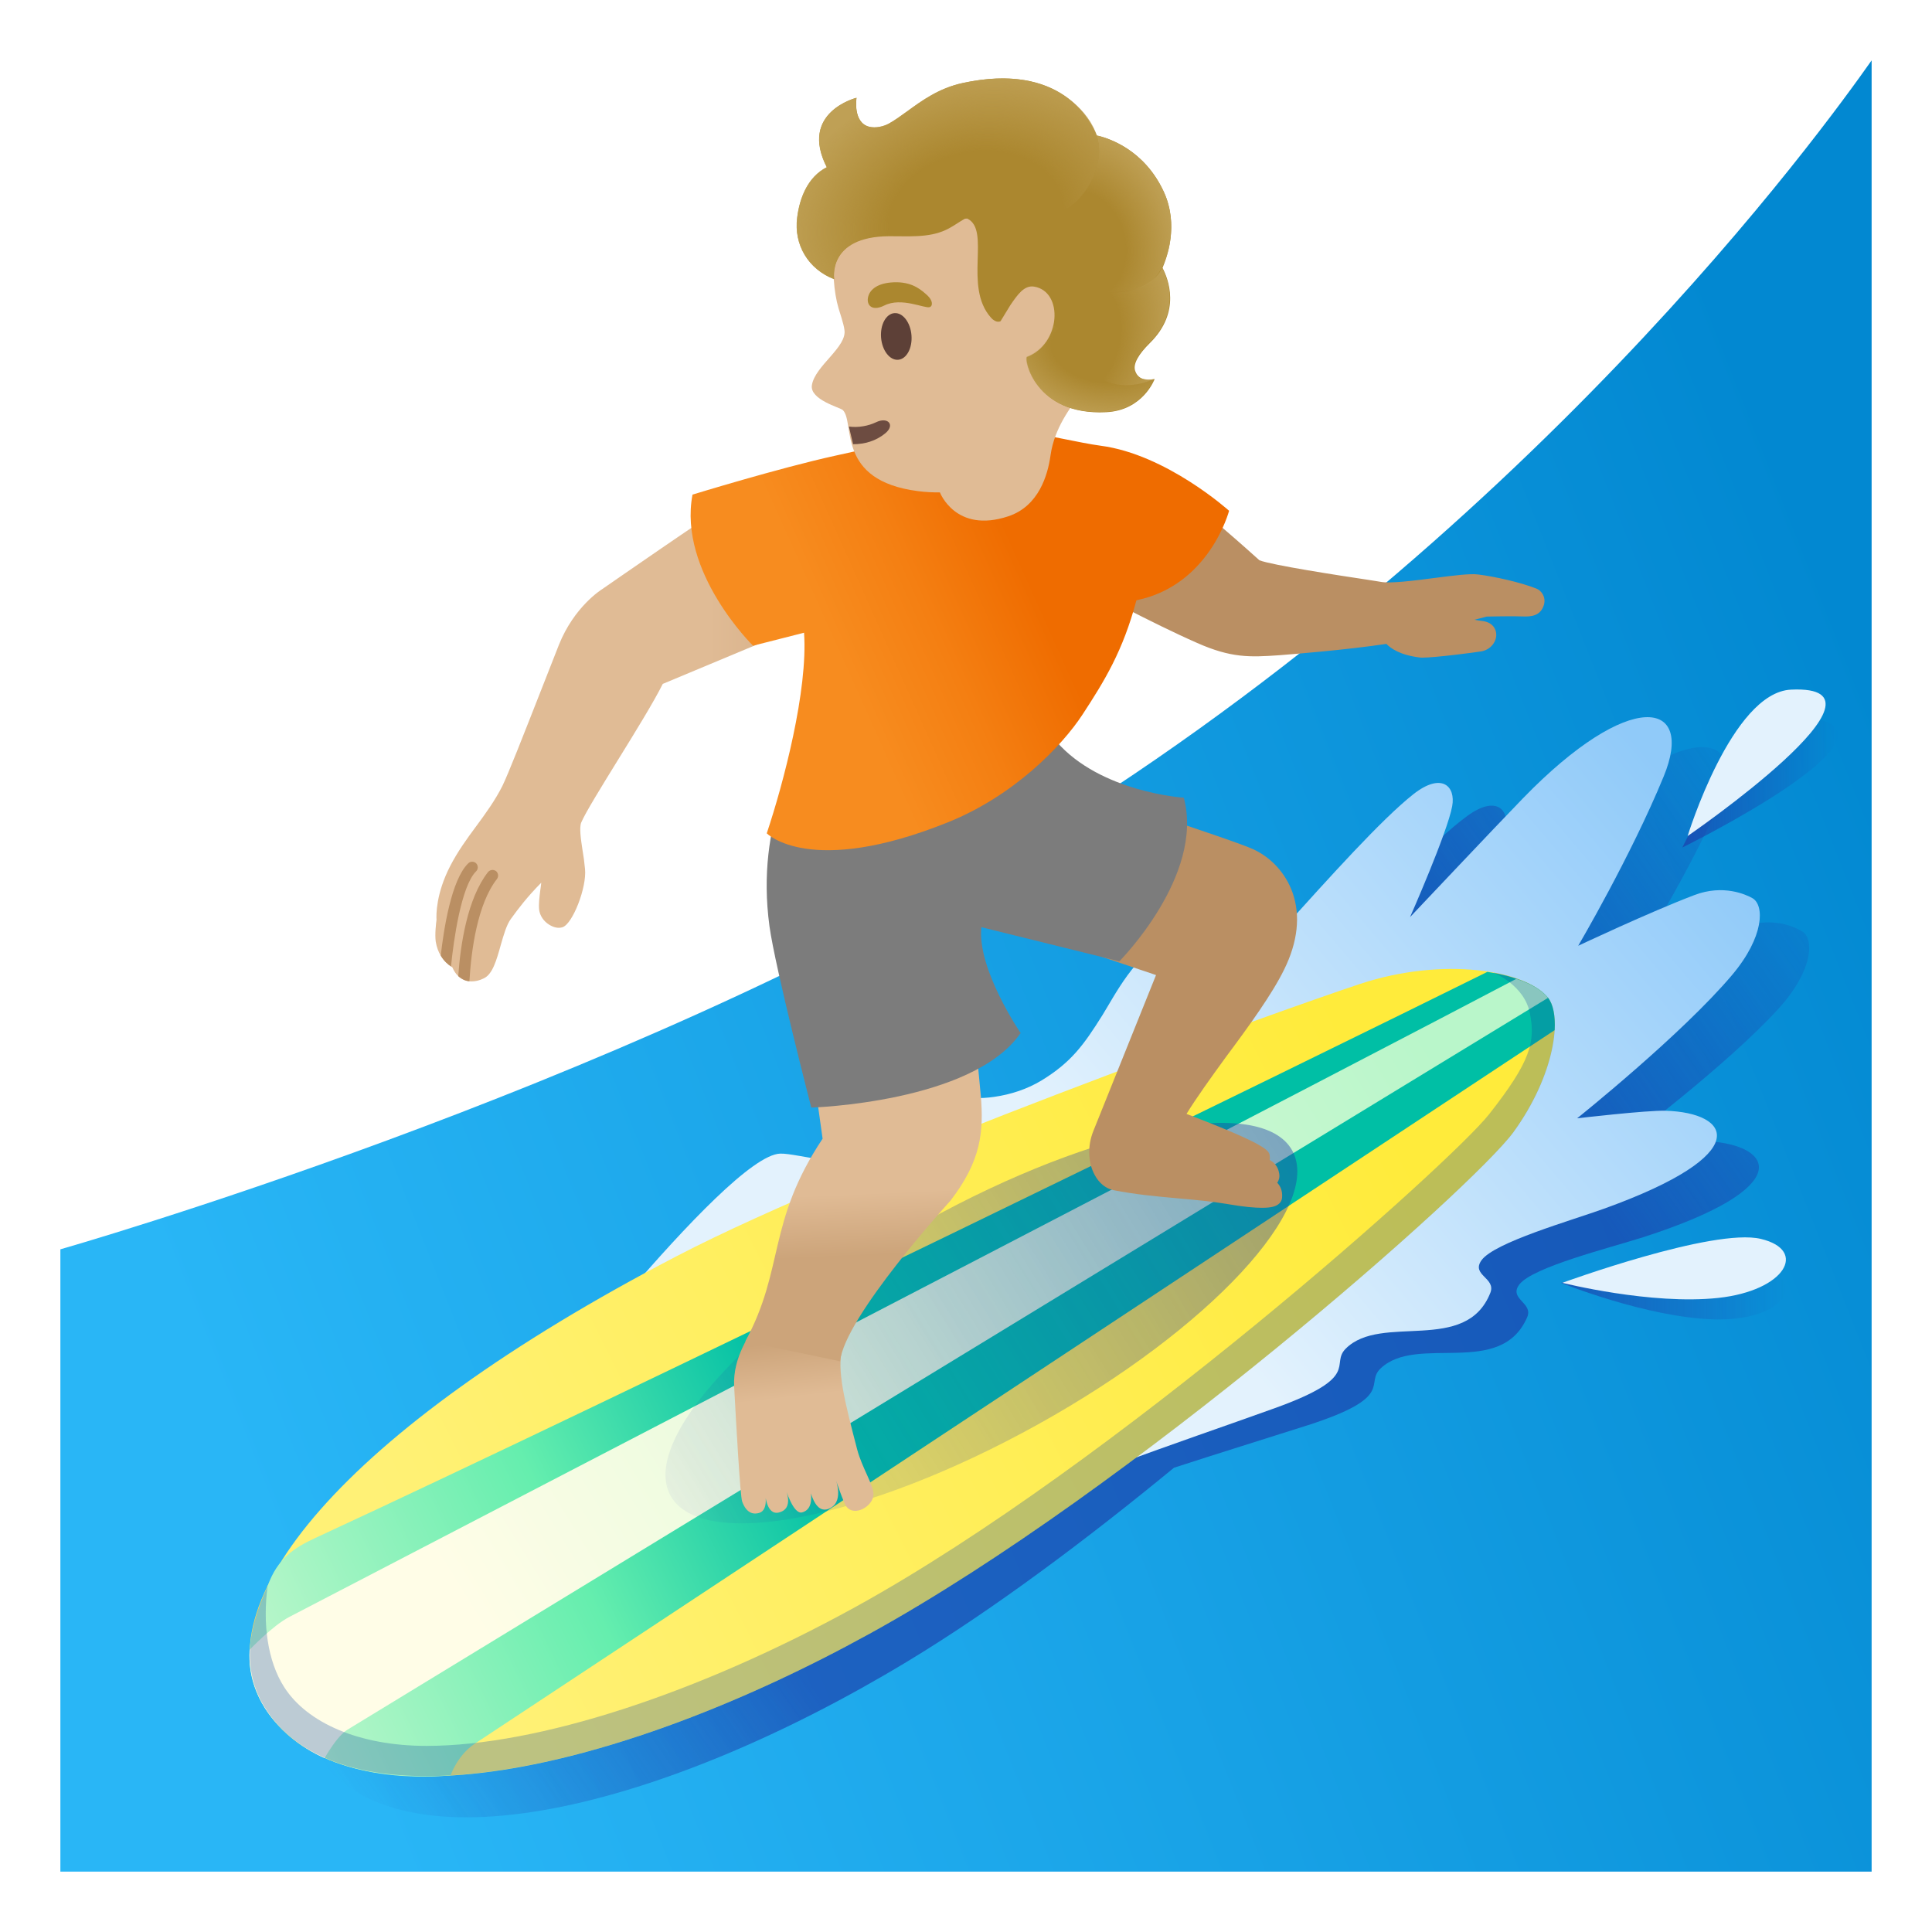
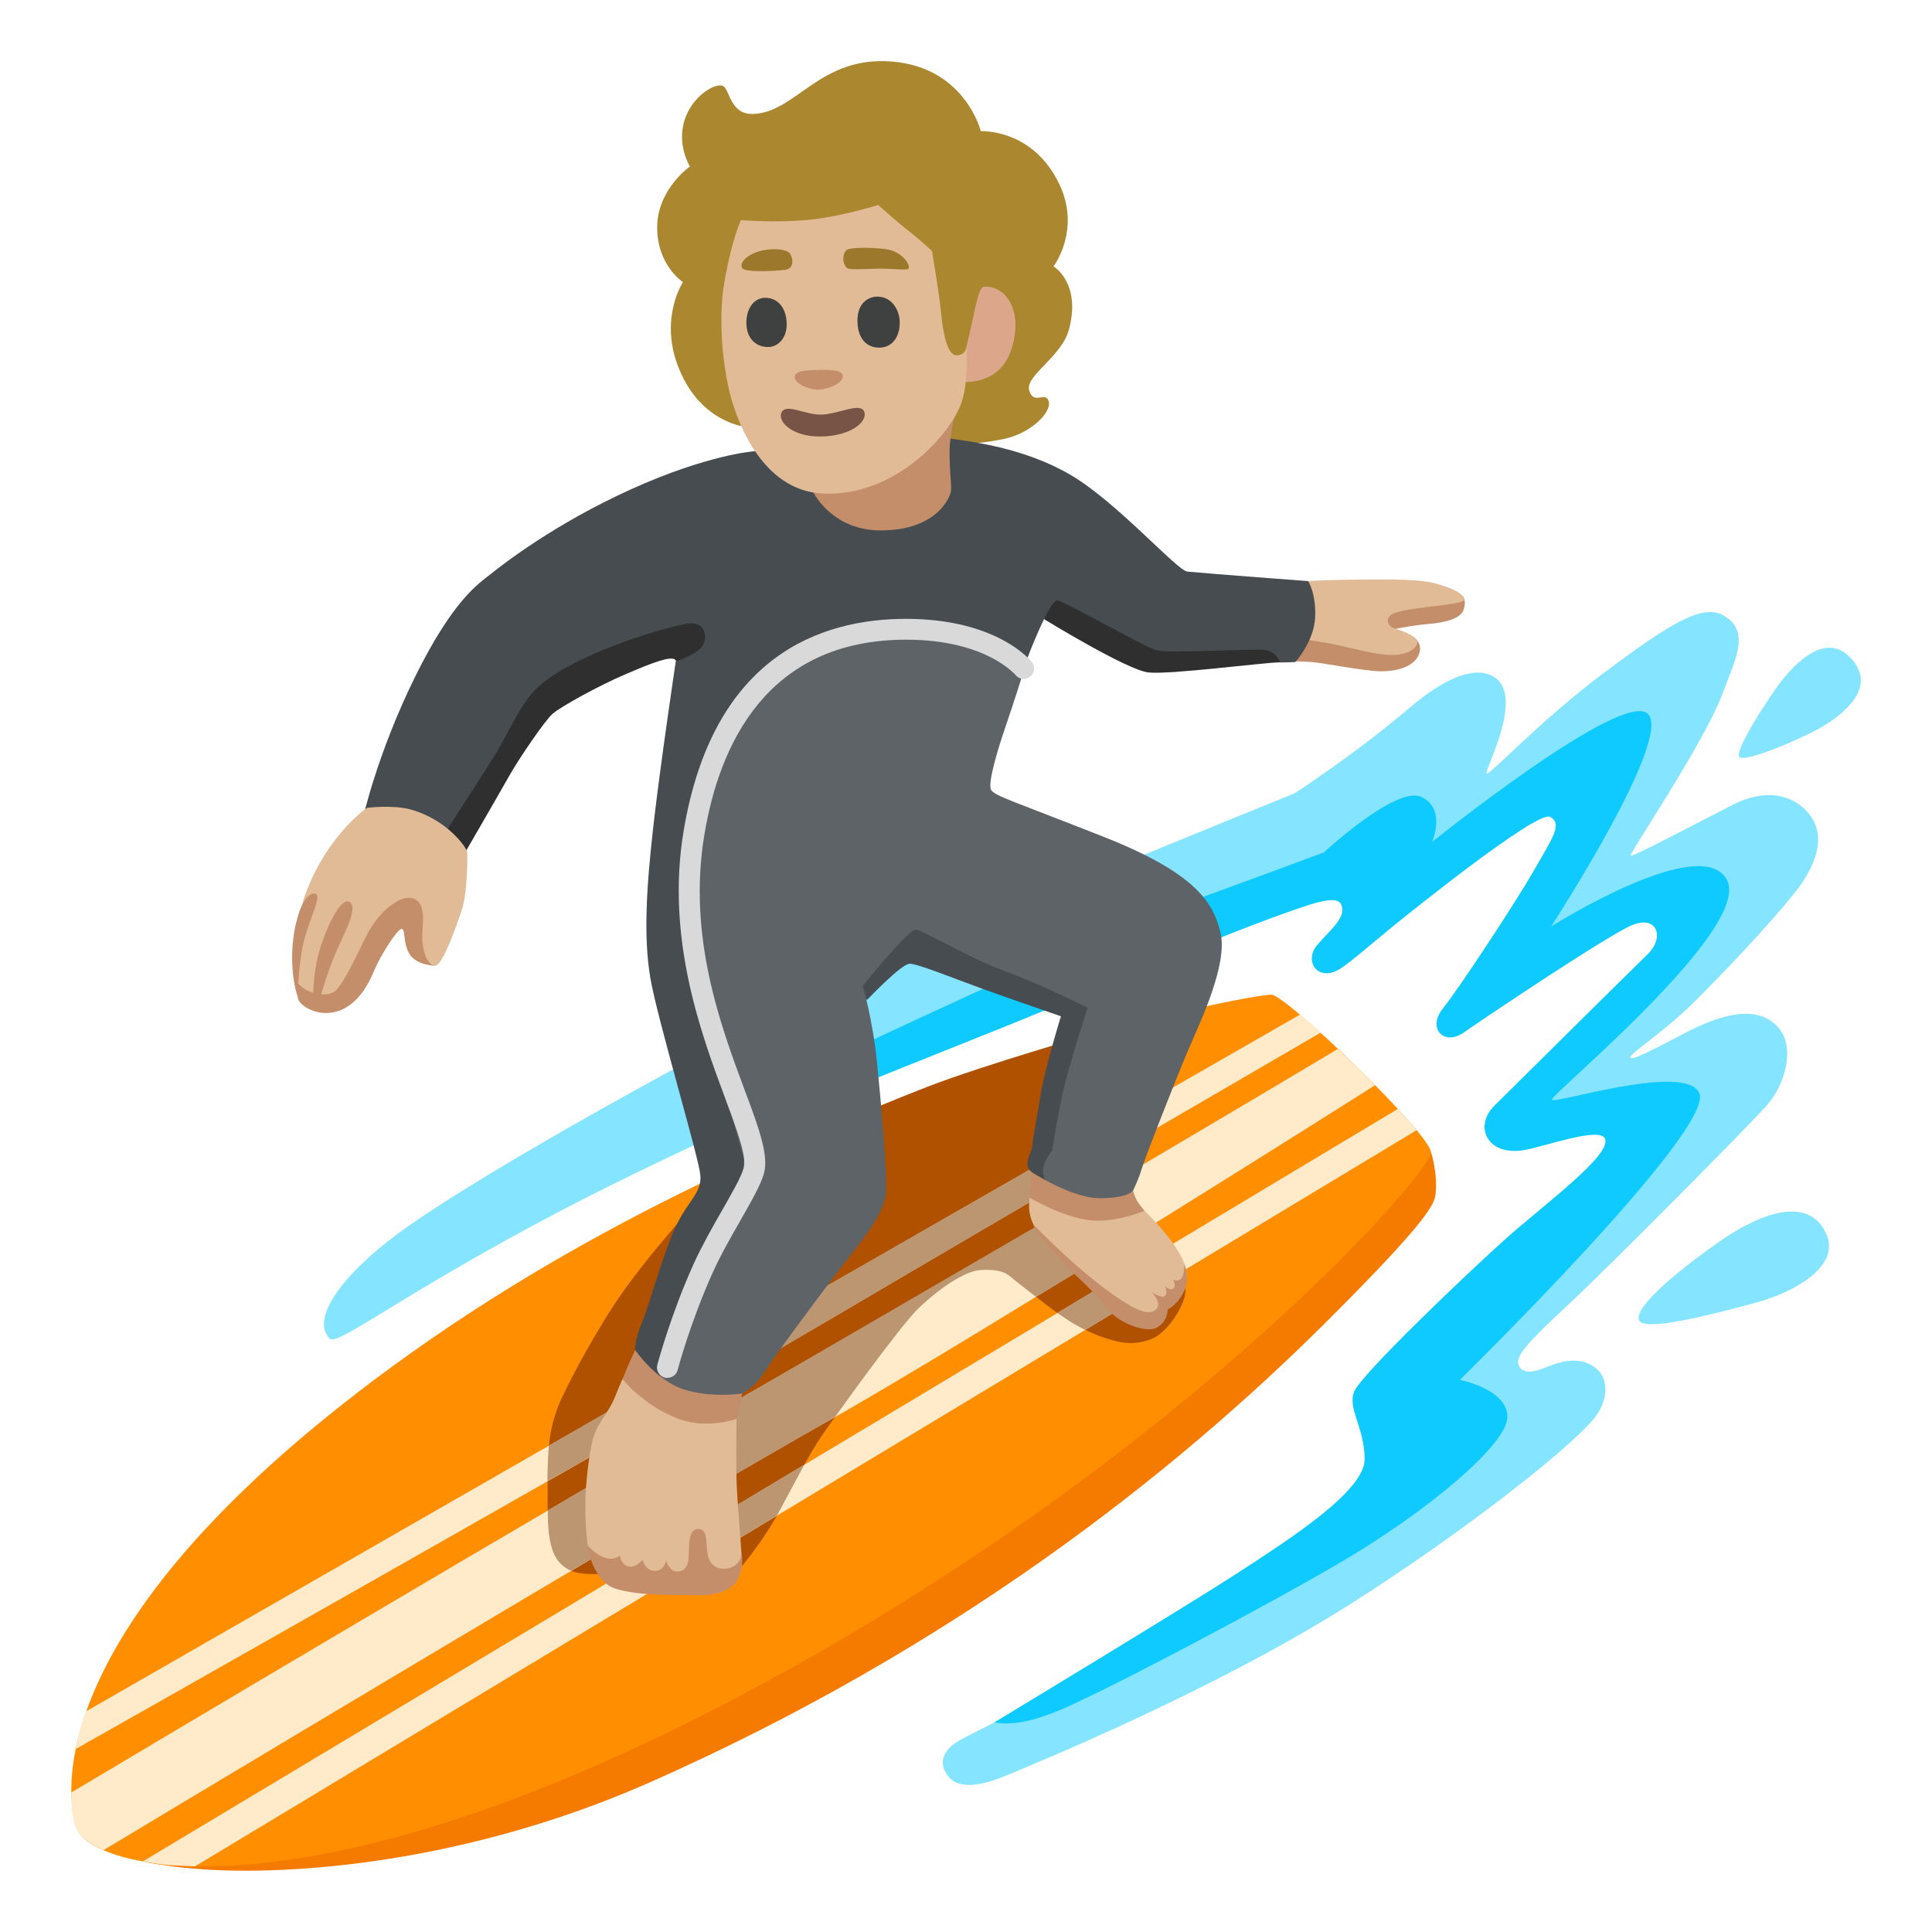
- <svg xmlns="http://www.w3.org/2000/svg" version="1.1" id="Layer_1" x="0px" y="0px" viewBox="0 0 128 128" style="enable-background:new 0 0 128 128;" xml:space="preserve">
-   <linearGradient id="wave_1_" gradientUnits="userSpaceOnUse" x1="132.526" y1="67.368" x2="19.038" y2="22.531" gradientTransform="matrix(1 0 0 -1 0 128)">
-     <stop offset="0.017" style="stop-color:#0288D1" />
-     <stop offset="1" style="stop-color:#29B6F6" />
-   </linearGradient>
-   <path id="wave" style="fill:url(#wave_1_);" d="M67.5,56.17C40.75,72.32,4,82.77,4,82.77v0.1l0,0c0,0,0,0,0,0V124h120V11.42V4v0  C120.83,8.5,101.17,35.83,67.5,56.17z" />
-   <linearGradient id="SVGID_1_" gradientUnits="userSpaceOnUse" x1="22.569" y1="6.881" x2="120.974" y2="75.704" gradientTransform="matrix(1 0 0 -1 0 128)">
-     <stop offset="0.013" style="stop-color:#1C3AA9;stop-opacity:0" />
-     <stop offset="0.258" style="stop-color:#1C3AA9;stop-opacity:1" />
-     <stop offset="0.724" style="stop-color:#1C3AA9;stop-opacity:1" />
-     <stop offset="0.764" style="stop-color:#1C3AA9;stop-opacity:1" />
-     <stop offset="1" style="stop-color:#1C3AA9;stop-opacity:0" />
-   </linearGradient>
-   <path style="opacity:0.65;fill:url(#SVGID_1_);enable-background:new    ;" d="M117.9,66.75c2.22-2.47,2.29-4.54,1.52-5.03  c-0.42-0.26-1.9-1.01-3.84-0.34c-3.03,1.04-7.81,3.1-7.81,3.1s3.68-5.79,6.04-11.01c2.27-5.03-2.03-5.94-9.38,1.13  c-1.79,1.73-7.73,7.6-7.73,7.6s2.65-5.48,3.04-7.24c0.29-1.34-0.63-2.29-2.53-0.9c-4.35,3.19-14.3,14.91-15.51,14.56  c-1.21-0.35,0.43-5.31-1.37-5.09c-1.74,0.21-3.46,3.32-4.24,4.48c-1.3,1.92-2.15,3.03-4.16,4.17c-0.98,0.55-2.06,0.86-3.18,0.99  c-3.7,0.4-5-1.55-6.87-0.82c-3.25,1.26-2.53,4.79-4.95,4.52c-0.58-0.07-1.68-0.41-2.27-0.41c-2.42,0-7.98,6.35-12.68,11.75  c-18.19,11.3-25.26,21.91-21.05,28.03c5.57,8.09,23.2,3.5,39.18-6.16c5.66-3.42,11.86-8.06,17.67-12.84  c2.96-0.96,5.93-1.88,8.88-2.82c5.86-1.89,3.72-2.74,4.82-3.77c2.43-2.28,7.94,0.67,9.7-3.38c0.42-0.97-1.25-1.2-0.52-2.17  c0.89-1.16,6.01-2.43,8.2-3.13c10.25-3.3,8.64-6.09,4.32-6.36c-1.22-0.08-5.87,0.3-5.87,0.3S114.45,70.58,117.9,66.75z" />
-   <linearGradient id="SVGID_2_" gradientUnits="userSpaceOnUse" x1="111.458" y1="76.164" x2="121.763" y2="76.164" gradientTransform="matrix(1 0 0 -1 0 128)">
-     <stop offset="0" style="stop-color:#1C3AA9" />
-     <stop offset="0.911" style="stop-color:#1C3AA9;stop-opacity:0.089" />
-     <stop offset="1" style="stop-color:#1C3AA9;stop-opacity:0" />
-   </linearGradient>
-   <path style="opacity:0.65;fill:url(#SVGID_2_);enable-background:new    ;" d="M111.46,56.15c0,0,4.25-9.01,8.16-8.63  C127.41,48.29,111.46,56.15,111.46,56.15z" />
-   <linearGradient id="SVGID_3_" gradientUnits="userSpaceOnUse" x1="103.417" y1="42.503" x2="118.303" y2="42.503" gradientTransform="matrix(1 0 0 -1 0 128)">
-     <stop offset="0" style="stop-color:#1C3AA9" />
-     <stop offset="0.911" style="stop-color:#1C3AA9;stop-opacity:0.089" />
-     <stop offset="1" style="stop-color:#1C3AA9;stop-opacity:0" />
-   </linearGradient>
-   <path style="opacity:0.65;fill:url(#SVGID_3_);enable-background:new    ;" d="M103.42,84.99c0,0,10.43-2.25,13.43-1.06  c3,1.18,1.13,3.62-3.34,3.48S103.42,84.99,103.42,84.99z" />
-   <linearGradient id="splash_2_" gradientUnits="userSpaceOnUse" x1="76.49" y1="90.693" x2="112.694" y2="119.957" gradientTransform="matrix(0.9997 -0.0242 -0.0242 -0.9997 1.0808 174.6068)">
-     <stop offset="0" style="stop-color:#E3F2FD" />
-     <stop offset="1" style="stop-color:#90CAF9" />
-   </linearGradient>
-   <path id="splash_1_" style="fill:url(#splash_2_);" d="M33.94,95.1c0,0,14.17-18.56,17.75-18.67c0.58-0.02,1.91,0.3,2.49,0.34  c2.44,0.19,2.6-3.69,5.8-5.06c1.85-0.79,2.21,1.49,5.89,0.96c1.11-0.16,2.18-0.51,3.14-1.09c1.97-1.21,2.79-2.35,4.02-4.31  c0.74-1.18,2.35-4.35,4.08-4.62c1.79-0.28,0.32,4.73,1.54,5.04c1.22,0.31,10.76-11.74,15-15.08c1.85-1.45,2.81-0.54,2.56,0.81  c-0.33,1.77-2.79,7.34-2.79,7.34s5.74-6.08,7.47-7.86c7.1-7.32,11.44-6.55,9.33-1.45c-2.18,5.3-5.66,11.21-5.66,11.21  s4.7-2.22,7.7-3.36c1.92-0.73,3.43-0.03,3.85,0.21c0.79,0.46,0.79,2.54-1.35,5.08c-3.33,3.95-10.27,9.5-10.27,9.5  s4.63-0.54,5.85-0.5c4.33,0.12,6.03,2.86-4.1,6.5c-2.16,0.78-7.24,2.22-8.09,3.41c-0.7,0.99,0.98,1.16,0.59,2.15  c-1.62,4.1-7.23,1.34-9.58,3.7c-1.07,1.07,1.11,1.85-4.69,3.94c-6.83,2.46-13.85,4.69-20.32,7.97L33.94,95.1z" />
-   <g id="splash_x5F_drops">
-     <path style="fill:#E3F2FD;" d="M111.81,55.39c0,0,2.92-9.52,6.85-9.7C126.47,45.32,111.81,55.39,111.81,55.39z" />
-     <path style="fill:#E3F2FD;" d="M103.51,84.99c0,0,10.01-3.66,13.15-2.91s1.62,3.43-2.82,3.91   C109.39,86.47,103.51,84.99,103.51,84.99z" />
+ <svg xmlns="http://www.w3.org/2000/svg" version="1.1" id="a" x="0px" y="0px" viewBox="0 0 128 128" style="enable-background:new 0 0 128 128;" xml:space="preserve">
+   <path style="fill:#C48E6A;" d="M90.09,39.33l-5.79,2.48l0.85,1.99c0,0,1.45,0.02,1.92,0.08c0.87,0.1,2.43,0.41,3.84,0.56  s2.78-0.2,3.11-1.12c0.26-0.73-0.37-1.1-0.37-1.1l-1.6-0.47c0,0,1.42-0.32,2.59-0.41s2.1-0.38,2.3-0.88c0.24-0.59,0-0.94,0-0.94  L90.09,39.33L90.09,39.33L90.09,39.33z" />
+   <path style="fill:#AB872F;" d="M49.34,28.27c0,0-3.06-0.31-4.45-4.09c-1.18-3.18,0.36-5.49,0.36-5.49s-1.71-1.09-1.71-3.62  s2.17-4.04,2.17-4.04s-0.88-1.4-0.36-3.06s2.07-2.49,2.54-2.28s0.46,1.92,2.02,1.86c2.85-0.1,4.4-3.88,9.22-3.47  s5.85,4.61,5.85,4.61s3.48-0.19,5.23,3.57c1.4,3-0.41,5.39-0.41,5.39s1.85,1.08,1.02,4.19c-0.49,1.82-2.93,3.05-2.63,4.04  s1.09,0,1.29,0.72s-1.19,2.12-3,2.49s-3.26,0.36-3.26,0.36l-13.88-1.19l0,0L49.34,28.27z" />
+   <path style="fill:#85E4FF;" d="M86.64,102.73l-20.76,11.39c0,0-1.98,0.99-2.31,1.18c-0.7,0.41-1.57,1.19-0.82,2.29s2.49,0.65,4.02,0  s13.56-5.51,22.78-11.37c7.39-4.7,14.11-10,15.95-12.11c1.14-1.31,1.03-2.74,0.34-3.37c-1.22-1.12-2.86-0.37-3.6-0.08  s-1.44,0.36-1.64-0.27s0.88-1.69,3.5-4.14s11.77-11.67,12.96-13.02s1.93-3.82,0.76-5.15c-1.41-1.6-3.85-0.86-6.23,0.38  c-1.73,0.9-3.53,1.88-3.57,1.6s2.15-1.61,4.28-3.73c3.05-3.03,6.16-6.5,7-7.71c1.43-2.06,1.57-3.81,0.2-5.07  c-1.06-0.97-2.7-1.24-4.68-0.24c-2.51,1.27-6.62,3.47-6.78,3.38s4.82-7.36,6.09-10.76c0.83-2.23,1.88-4.11,0.06-5.15  c-1.34-0.77-3.36,0.38-7.77,3.68c-4.43,3.3-7.73,6.93-7.93,6.79s2.55-5.07,0.52-6.38c-1.13-0.74-3.05-0.17-5.63,2.03  c-3.56,3.03-7.61,5.66-7.61,5.66s-24.56,9.92-31.46,13.25S32.12,77.53,26.5,81.63c-3.65,2.66-6.01,5.71-4.65,7.06  c0.54,0.54,5.63-3.57,17.18-9.44c7.17-3.64,19.85-9.3,19.85-9.3l15.19-6.24l17.54-5.35l6.88-4.24l7.14-4.04l-4.04,11.73l9.28-2.54  l0.56,3.01l-10.39,11.26h7.69l-1.03,3.01L93.59,92.8l-0.71,5.23l-6.21,4.7L86.64,102.73L86.64,102.73z" />
+   <path style="fill:#0FCAFF;" d="M65.88,114.11c0,0,12.61-7.62,16.12-9.9s8.41-5.43,8.41-7.53s-1.14-3.33-0.7-4.47  s7.62-7.97,10.07-10.16s6.99-5.51,6.56-6.6c-0.33-0.82-3.89,0.48-5.33,0.74c-2.45,0.44-3.41-1.54-2-2.94s9.35-9.26,10.15-10.03  c1.16-1.14,0.62-2.62-1.05-1.92S97.67,67.91,97,68.39c-1.33,0.95-2.46-0.25-1.41-1.57c1.05-1.31,4.64-6.75,5.96-9.02  c1.31-2.28,2.01-3.24,1.14-3.68s-9.47,6.49-10.44,7.28s-2.89,2.45-3.5,2.81c-1.44,0.87-2.39-0.53-1.49-1.59s2-1.88,1.58-2.72  c-0.17-0.33-0.73-0.39-2.11,0.05c-5.01,1.6-16.51,6.62-19.71,7.89c-4.32,1.72-10.77,4.32-10.77,4.32l-0.53-2.28  c0,0,16.56-7.8,20.5-9.2s11.48-4.2,11.48-4.2s4.82-4.47,6.48-3.68s0.7,2.98,0.7,2.98s12.53-10.07,14.28-8.5s-6.39,14.1-6.39,14.1  s9.99-6.31,11.65-3.07s-11.7,14.21-11.61,14.55s8.82-2.48,9.77-0.45c1.1,2.39-15.86,19.01-15.86,19.01s3.15,0.61,3.15,2.45  s-5.38,6.3-10.9,9.55c-5.52,3.24-14.33,7.8-16.17,8.67C70.96,112.97,68.07,114.54,65.88,114.11L65.88,114.11L65.88,114.11z" />
+   <path style="fill:#F47A00;" d="M63.47,98.34L9.46,123.32c0,0,2.91,0.72,7.84,0.61c6.33-0.13,15.9-1.47,25.88-5.9  c19.78-8.77,34.45-20.23,44.78-30.54c6.71-6.7,7.07-7.71,7.15-8.39c0.15-1.39-0.3-2.77-0.3-2.77l-31.34,22l0,0L63.47,98.34z" />
+   <path style="fill:#FF8E00;" d="M84.25,65.9c-1.06-0.12-33.09,5.75-59.38,25.46C1.57,108.84,4.64,120.14,5.11,121.2  c1.17,2.7,14.95,6.3,43.23-8.48c29.26-15.3,46.59-35.09,46.47-36.38S85.31,66.01,84.25,65.9z" />
+   <path style="fill:#B05100;" d="M46.26,79.53c0,0-3.45,3.69-5.57,6.91c-1.65,2.51-3.41,5.89-3.74,6.81  c-0.49,1.36-0.67,2.26-0.67,5.28s-0.06,5.17,1.91,5.65c0.56,0.14,1.39,0.11,2.04,0.11c1.11,0,2.1-0.1,2.1-0.1l6.53-0.1  c0,0,1.63-1.73,3.21-4.75c1.58-3.02,1.87-3.55,3.26-5.47s8.06-8.4,8.06-8.4l5.23,0.42c0,0,2.11,1.79,3.93,2.51s2.69,0.72,3.79,0.29  s2.59-2.78,2.11-3.6S72.69,79,72.69,79l-0.14-10.56c0,0-7.34,2.11-11.08,3.55c-3.74,1.44-13.34,5.57-13.34,5.57  S46.26,79.53,46.26,79.53z" />
+   <path style="fill:#FFEBC9;" d="M4.72,118.76c0,0,32.35-19.3,48.19-28.33C68.75,81.39,88.63,69.5,88.63,69.5s0.46,0.44,1.02,0.95  c0.51,0.47,1.45,1.45,1.45,1.45S64.87,88.53,54.48,94.36S6.85,122.58,6.85,122.58s-1.43-0.63-1.79-1.39s-0.34-2.44-0.34-2.44l0,0  V118.76z" />
+   <path style="fill:#FFEBC9;" d="M5.03,115.87c0,0,42.85-24.24,51.06-29.11s31.4-18.34,31.4-18.34s-0.46-0.42-0.67-0.61  s-0.69-0.59-0.69-0.59L5.72,113.37c0,0-0.22,0.57-0.35,1.01C5.19,115,5.03,115.87,5.03,115.87z" />
+   <path style="fill:#FFEBC9;" d="M9.45,123.33l83.16-49.86c0,0,0.43,0.48,0.61,0.67s0.63,0.74,0.63,0.74l-80.93,48.77  c0,0-1.58-0.06-1.96-0.1s-1.51-0.23-1.51-0.23l0,0V123.33z" />
+   <path style="fill:#BC9671;" d="M36.37,95.77l5.07-2.92l0.46,2.08l-5.63,3.2c0,0,0-0.74,0.03-1.22c0-0.39,0.07-1.15,0.07-1.15l0,0  L36.37,95.77z" />
+   <path style="fill:#BC9671;" d="M39.84,102.89l-1.99,1.17c0,0-0.56-0.16-0.98-0.8c-0.67-1.01-0.57-3.2-0.57-3.2l3.61-2.12l-0.07,4.94  l0,0V102.89z" />
+   <polygon style="fill:#BC9671;" points="48.88,101.97 51.47,100.42 53.29,97.03 48.73,99.76 " />
+   <path style="fill:#BC9671;" d="M48.65,97.73l6.68-3.86c0,0,4.28-6.01,5.56-7.23s2.95-2.39,4.01-2.49s1.71,0.14,1.98,0.38  s1.76,1.39,1.76,1.39l2.95-1.77l-2.31-3.26L48.33,93.06L48.65,97.73L48.65,97.73L48.65,97.73z" />
+   <polygon style="fill:#BC9671;" points="51.36,89.55 69.46,78.93 68.64,77.24 50.64,87.56 " />
+   <path style="fill:#BC9671;" d="M70.05,86.98l2.7-1.63l1.53,1.33l-2.38,1.43c0,0-0.7-0.35-1.01-0.56s-0.84-0.56-0.84-0.56l0,0V86.98z  " />
+   <path style="fill:#464C4F;" d="M62.01,58.53l-7.58,7.97l3.04-0.28c0,0,2.25-2.37,2.8-2.37s2.96,0.99,4.93,1.7  c1.97,0.71,5.09,1.78,5.09,1.78s-1.1,3.55-1.38,5.37s-0.47,2.64-0.51,3.12s-0.22,0.6-0.32,1.15c-0.08,0.42,0.24,0.66,0.24,0.66  l1.35,1.15l3.99-5.25l1.03-8.41L62.01,58.53L62.01,58.53L62.01,58.53z" />
+   <path style="fill:#5E6367;" d="M44.8,85.43l-1.93,6.6l5.33,1.23l0.99-0.94c0,0,0.85-0.43,1.46-1.42s3.21-4.48,4.67-6.41  s3.35-4.01,3.39-5.61s-0.33-5.75-0.61-8.53s-0.94-5.04-0.94-5.04s3.02-3.72,3.49-3.72s3.54,1.89,5.99,2.78s5.42,2.4,5.42,2.4  s-1.32,4.01-1.7,5.85s-0.66,3.63-0.66,3.63s-0.43,0.45-0.57,1.09c-0.27,1.23,1.7,2.64,1.7,2.64l3.3,0.05l0.93-1.13  c0,0,0.39-0.8,0.58-1.46s2.26-5.94,3.06-7.82s2.64-5.66,2.17-7.78s-1.79-4.05-7.78-6.41s-7.12-2.68-7.41-3.07s0.44-2.77,0.96-4.28  s1.08-3.3,1.08-3.3l-0.71-4.95l-17.68,0.94l-4.57,9.76l0.42,17.82l2.03,10.7l-2.4,6.41L44.8,85.43L44.8,85.43z" />
+   <path style="fill:#E0BB95;" d="M85.38,38.63c0,0,0.39-0.16,3.83-0.22s4.9,0,5.79,0.22c1.15,0.29,2.04,0.72,2.01,1.1  s-3.44,0.43-4.67,0.91c-0.61,0.24-0.45,0.84,0.04,0.99c0.58,0.19,1.04,0.35,1.41,0.67c0.35,0.3-0.12,1.15-1.75,1.09  c-1.21-0.05-2.71-0.54-3.95-0.76s-2.77-0.45-2.77-0.45l0.06-3.56l0,0L85.38,38.63z" />
+   <path style="fill:#2F2F2F;" d="M68.03,36.88l1.16,4.15c0,0,5.47,3.36,6.89,3.52s7.54-0.65,8.73-0.67s-0.32-4.32-0.32-4.32  L68.03,36.88L68.03,36.88L68.03,36.88z" />
+   <path style="fill:#2F2F2F;" d="M27.82,51.92l0.74,4.84l2.22-0.22c0,0,2.25-3.88,2.93-5.09s2.37-3.68,2.89-4.15s3.1-1.89,4.84-2.63  s3.26-1.37,3.36-0.84c0.15,0.77,2.79-0.32,2.79-0.32l0.11-3.21l-11.09,2.42l-8.78,9.2C27.83,51.92,27.82,51.92,27.82,51.92z" />
+   <path style="fill:#464C4F;" d="M24.04,54.23c0,0,0.95-4.31,3.47-9.41s4.2-6.15,4.99-6.78s4.2-3.31,9.3-5.62s8.15-2.52,8.15-2.52  s11.67-1.05,13.04-0.84s4.78,0.58,7.88,2.37c3.1,1.79,7.11,6.38,7.8,6.44c1.68,0.16,8,0.63,8,0.63s0.54,0.83,0.46,2.42  s-1.31,2.94-1.31,2.94s-0.52,0.03-0.98,0.03c-0.13-0.19-0.33-0.72-1.02-0.83s-6.02,0.24-7.18,0.03c-0.57-0.1-6.04-3.21-6.57-3.31  s-2.05,3.94-2.05,3.94l-4.63-1.68l-5.47-0.26l-5.52,2.1l-3.42,2.84l-3,7.57l-0.32,7.52l1.05,6.04l2.58,8.94l-0.32,3.42l-2.67,4.26  l-2.69,6.94l-1.26,0.05l-0.28-1.94c0,0-0.04-0.74,0.44-1.84s1.37-4.47,2.21-6.31s1.79-2.31,1.68-3.52s-2.84-10.3-3.31-13.04  s-0.26-6.1,0.21-10.2s1.47-10.78,1.47-10.78s1.58-0.53,1.84-1.16s0.05-1.37-0.84-1.37s-7.87,1.95-10.28,4.37  c-1.08,1.08-1.83,2.99-2.82,4.55c-1.23,1.93-2.45,3.84-3.42,5.33c-1.66,2.54-5.23-1.33-5.23-1.33L24.04,54.23L24.04,54.23z" />
+   <path style="fill:#D9D9D9;" d="M44.22,91.29c-0.06,0-0.12,0-0.18-0.02c-0.37-0.1-0.59-0.48-0.49-0.85c0.04-0.13,0.88-3.31,2.4-6.67  c0.56-1.23,1.27-2.48,1.9-3.58c0.64-1.12,1.25-2.18,1.42-2.78c0.22-0.76-0.46-2.57-1.24-4.67c-1.56-4.19-3.93-10.53-2.74-17.66  C47.23,43.44,54.37,41,60.03,41c5.99,0,8.24,2.74,8.33,2.86c0.24,0.3,0.19,0.74-0.11,0.97c-0.3,0.24-0.73,0.19-0.97-0.11  c0,0-0.5-0.59-1.61-1.16c-1.05-0.54-2.87-1.18-5.63-1.18c-9.27,0-12.39,7.02-13.37,12.9c-1.13,6.77,1.07,12.65,2.67,16.95  c0.94,2.51,1.61,4.33,1.27,5.53c-0.22,0.76-0.84,1.84-1.55,3.09c-0.61,1.07-1.31,2.28-1.84,3.46c-1.47,3.25-2.32,6.42-2.32,6.45  c-0.08,0.31-0.36,0.52-0.67,0.52l0,0L44.22,91.29z" />
+   <path style="fill:#85E4FF;" d="M115.23,50.14c0.32,0.45,4.32-1.28,5.53-2.01c1.95-1.18,3.51-2.89,1.77-4.62s-3.9,0.72-4.89,2.13  C116.82,46.81,114.94,49.72,115.23,50.14z" />
+   <path style="fill:#85E4FF;" d="M108.59,87.46c0.31,0.8,4.61-0.32,7.55-1.1s5.74-2.51,4.88-4.55c-1.11-2.63-4.31-1.48-6.96,0.35  S108.24,86.56,108.59,87.46z" />
+   <path style="fill:#C48E6A;" d="M54.02,30.91l-0.12,1.73c0,0,1.21,2.46,4.35,2.5c3.83,0.04,4.69-2.21,4.75-2.58s-0.07-1.04-0.09-2.44  c-0.03-1.65,0.65-3.57,0.65-4.17C63.56,24.84,54.02,30.91,54.02,30.91z" />
+   <path style="fill:#DBA689;" d="M63.47,25.28c0,0,2.68,0.46,3.53-2.11c0.84-2.57-0.35-4.22-1.76-4.18c-0.47,0.01-0.58,1.42-1.23,4.06  c-0.22,0.91-0.54,2.22-0.54,2.22l0,0L63.47,25.28z" />
+   <path style="fill:#E0BB95;" d="M49.09,14.58c0,0,2.15,0.19,4.33,0c2.19-0.19,4.76-1,4.76-1s1.15,1.04,2.07,1.76  c0.92,0.72,1.5,1.3,1.5,1.3s0.47,2.8,0.58,3.91c0.15,1.65,0.46,2.99,1.04,2.99s0.65-0.5,0.65-0.5s0.19,2.29-0.35,3.72  c-0.78,2.1-4.37,6.14-9.13,5.94c-4.18-0.17-5.87-5.11-6.29-7.09c-0.77-3.65-0.33-6.46-0.33-6.46s0.4-2.78,1.17-4.58l0,0V14.58z" />
+   <g>
+     <path style="fill:#9B782C;" d="M56.13,17.77c-0.34-0.28-0.34-0.98-0.03-1.21s2.24-0.14,2.79-0.02c0.88,0.2,1.45,0.99,1.3,1.26   c-0.08,0.13-1.11-0.02-2.05,0s-1.86,0.09-2.02-0.04l0,0L56.13,17.77z" />
+     <path style="fill:#9B782C;" d="M49.18,17.77c-0.24-0.36,0.34-0.95,1.31-1.17c0.84-0.19,1.68-0.06,1.85,0.2   c0.19,0.31,0.28,0.84-0.16,1.04C52.01,17.92,49.42,18.11,49.18,17.77L49.18,17.77L49.18,17.77z" />
  </g>
-   <g id="surfboard_x5F_1">
-     <linearGradient id="SVGID_4_" gradientUnits="userSpaceOnUse" x1="36.393" y1="169.542" x2="102.171" y2="196.241" gradientTransform="matrix(0.9969 -0.0784 -0.0784 -0.9969 6.0714 278.7394)">
-       <stop offset="0" style="stop-color:#FFF176" />
-       <stop offset="1" style="stop-color:#FFEB3B" />
-     </linearGradient>
-     <path style="fill:url(#SVGID_4_);" d="M17.56,113.17c5.25,8.3,23.37,4.26,40.05-4.93c17.41-9.59,40.04-29.64,42.65-33.23   c2.75-3.79,3.26-7.69,2.29-8.91c-1.46-1.83-6.95-2.73-12.45-0.91c-5.32,1.76-33.2,11.76-45.26,18.03   C22.51,94.85,13.28,106.41,17.56,113.17z" />
+   <g>
+     <path style="fill:#3F4040;" d="M58.23,19.65c-0.69-0.03-1.46,0.41-1.42,1.69c0.04,1.16,0.66,1.72,1.5,1.69s1.3-0.75,1.3-1.65   s-0.58-1.69-1.38-1.72l0,0V19.65z" />
+     <path style="fill:#3F4040;" d="M50.69,19.73c-0.66,0-1.24,0.61-1.24,1.65s0.62,1.57,1.35,1.61s1.35-0.58,1.32-1.57   S51.57,19.73,50.69,19.73z" />
  </g>
-   <linearGradient id="surfboard_x5F_2_1_" gradientUnits="userSpaceOnUse" x1="54.776" y1="77.394" x2="19.52" y2="61.354" gradientTransform="matrix(0.9997 -0.0242 -0.0242 -0.9997 1.0808 174.6068)">
-     <stop offset="0" style="stop-color:#00BFA5" />
-     <stop offset="0.457" style="stop-color:#65EEAE" />
-     <stop offset="1" style="stop-color:#B9F6CA" />
-   </linearGradient>
-   <path id="surfboard_x5F_2" style="fill:url(#surfboard_x5F_2_1_);" d="M103,68.25c0.05-0.96-0.1-1.72-0.44-2.15  c-0.65-0.81-2.14-1.42-4.02-1.71c-11.02,5.47-58.1,28.47-77.64,37.5c-1.38,0.64-2.53,1.37-3.16,3.17c-1.42,3.36-1.72,5.68-0.18,8.11  c1.98,3.12,6.3,4.93,12.29,4.46c0,0,0.45-1.34,1.61-2.11C32.62,114.76,103,68.25,103,68.25z" />
-   <linearGradient id="surfboard_x5F_3_1_" gradientUnits="userSpaceOnUse" x1="94.755" y1="105.493" x2="30.825" y2="68.2" gradientTransform="matrix(0.9997 -0.0242 -0.0242 -0.9997 1.0808 174.6068)">
-     <stop offset="0" style="stop-color:#B9F6CA" />
-     <stop offset="1" style="stop-color:#FFFDE7" />
-   </linearGradient>
-   <path id="surfboard_x5F_3" style="fill:url(#surfboard_x5F_3_1_);" d="M100.46,64.85c-8.06,4.26-63.04,32.77-81.3,42.28  c-1.11,0.58-2.62,2.17-2.62,2.17s-0.23,1.91,1.02,3.88c0.82,1.28,2.27,2.57,3.95,3.3c0,0,0.79-1.45,1.52-1.89  c0.72-0.44,79.53-48.48,79.53-48.48C102.15,65.59,101.41,65.17,100.46,64.85z" />
-   <linearGradient id="shadow_x5F_surfer_2_" gradientUnits="userSpaceOnUse" x1="-1.128" y1="598.374" x2="55.304" y2="620.033" gradientTransform="matrix(0.9519 -0.2355 -0.0828 -0.8139 95.1609 586.6067)">
-     <stop offset="0" style="stop-color:#1C3AA9;stop-opacity:0.1" />
-     <stop offset="1" style="stop-color:#1C3AA9" />
-   </linearGradient>
-   <path id="shadow_x5F_surfer_1_" style="opacity:0.53;fill:url(#shadow_x5F_surfer_2_);enable-background:new    ;" d="M85.61,76.22  c-2.06-3.71-12.95-1.59-24.32,4.72C49.92,87.26,42.37,95.39,44.43,99.1c2.06,3.71,12.95,1.59,24.32-4.72S87.68,79.93,85.61,76.22z" />
-   <linearGradient id="foot_1_" gradientUnits="userSpaceOnUse" x1="267.157" y1="855.183" x2="270.329" y2="863.888" gradientTransform="matrix(0.8952 -0.4457 -0.4457 -0.8952 195.3813 982.7045)">
-     <stop offset="0.6" style="stop-color:#E0BB95" />
-     <stop offset="1" style="stop-color:#CCA47A" />
-   </linearGradient>
-   <path id="foot" style="fill:url(#foot_1_);" d="M50.03,87.66c-0.28,0.75-1.5,2.19-1.39,4.21c0.13,2.45,0.4,7.25,0.53,7.61  c0.31,0.86,0.83,0.85,1.14,0.75c0.62-0.19,0.38-1.3,0.38-1.3s0.07,1.47,0.9,1.28c1.08-0.26,0.44-1.56,0.41-1.72  c0.05,0.18,0.56,1.86,1.14,1.71c1.02-0.27,0.44-1.93,0.44-1.93s0.26,2.04,1.27,1.71c1.11-0.37,0.53-1.93,0.53-1.93  s0.5,1.51,0.7,1.77c0.53,0.69,1.78-0.03,1.79-0.81c0.01-0.63-0.76-1.76-1.08-2.98c-0.83-3.18-1.38-5.34-0.97-6.72" />
-   <linearGradient id="leg_1_" gradientUnits="userSpaceOnUse" x1="64.308" y1="189.865" x2="64.008" y2="179.435" gradientTransform="matrix(0.9974 -0.072 -0.072 -0.9974 6.3701 266.7765)">
-     <stop offset="0.602" style="stop-color:#E0BB95" />
-     <stop offset="1" style="stop-color:#CCA47A" />
-   </linearGradient>
-   <path id="leg" style="fill:url(#leg_1_);" d="M55.66,90.19c0.28-2.94,7.3-10.63,7.3-10.63c2.05-2.65,2.22-4.59,2.02-6.98  l-1.39-14.62l-11.43,0.83l2.34,16.65C50.8,81,52,84.03,49.38,88.87" />
-   <path id="tone_1_" style="fill:#BA8F63;" d="M85.08,64.23c0.9-1.82,1.09-3.57,0.56-5.08c-0.45-1.27-1.39-2.32-2.6-2.88  c-1.4-0.65-11.75-3.98-12.19-4.12c-0.16-0.05-0.34,0.02-0.43,0.16l-4.75,8.14c-0.06,0.1-0.07,0.21-0.03,0.31  c0.04,0.1,0.12,0.18,0.22,0.22l10.73,3.62l-4.16,10.35c-0.39,0.99-0.35,2.08,0.1,2.9c0.29,0.54,0.73,0.89,1.23,1  c1.48,0.29,2.89,0.42,4.25,0.54c1.15,0.1,2.24,0.2,3.36,0.39c1.04,0.18,1.75,0.24,2.24,0.24c0.66,0,0.93-0.11,1.09-0.24  c0.1-0.07,0.22-0.21,0.24-0.43c0.04-0.45-0.11-0.77-0.32-0.99c0.09-0.13,0.18-0.33,0.13-0.61c-0.07-0.47-0.35-0.75-0.63-0.9  c0.02-0.09,0.02-0.18,0-0.29c-0.04-0.31-0.1-0.69-5.51-2.76c0.65-1.06,1.6-2.38,2.61-3.77C82.75,67.98,84.29,65.85,85.08,64.23z" />
-   <g id="pants">
-     <path style="fill:#7C7C7C;" d="M53.1,49.94c0,0-3.08,4.39-2.12,11.43c0.38,2.76,2.77,12.01,2.77,12.01s10.69-0.32,13.87-4.94   c0,0-2.9-4.24-2.6-7.01l9.14,2.26c0,0,5.65-5.68,4.27-10.84c0,0-5.5-0.35-8.43-3.71C68.94,47.92,53.1,49.94,53.1,49.94z" />
-   </g>
-   <g id="arm">
-     <linearGradient id="SVGID_5_" gradientUnits="userSpaceOnUse" x1="28.844" y1="80.097" x2="59.124" y2="80.097" gradientTransform="matrix(1 0 0 -1 0 128)">
-       <stop offset="0.598" style="stop-color:#E0BB95" />
-       <stop offset="1" style="stop-color:#CCA47A" />
-     </linearGradient>
-     <path style="fill:url(#SVGID_5_);" d="M57.46,39.49c-0.05,0.13-0.15,0.22-0.27,0.27l-13.28,5.55c-0.6,1.2-1.8,3.15-2.97,5.04   c-1.11,1.8-2.16,3.5-2.43,4.14c-0.14,0.33-0.03,1.09,0.08,1.81c0.07,0.41,0.13,0.84,0.17,1.28c0.12,1.22-0.82,3.63-1.49,3.85   c-0.27,0.09-0.59,0.02-0.89-0.17c-0.37-0.23-0.61-0.6-0.66-0.98c-0.04-0.39,0.02-0.84,0.07-1.26c0.03-0.18,0.05-0.36,0.07-0.54   c-0.95,0.96-1.52,1.72-2.02,2.41c-0.28,0.38-0.48,1.08-0.66,1.71c-0.29,1.04-0.55,1.95-1.13,2.22c-0.28,0.14-0.55,0.2-0.8,0.2   c-0.05,0-0.1,0-0.15-0.01c-0.13-0.01-0.25-0.04-0.36-0.09s-0.25-0.13-0.38-0.25c-0.14-0.13-0.28-0.32-0.39-0.58   c-0.03-0.02-0.06-0.04-0.09-0.06c-0.2-0.13-0.47-0.36-0.68-0.72c-0.15-0.24-0.27-0.55-0.33-0.92c-0.07-0.47,0.02-1.23,0.05-1.45   c-0.02-0.32-0.04-1.73,0.91-3.57c0.49-0.95,1.11-1.81,1.72-2.63c0.62-0.84,1.25-1.71,1.73-2.66c0.38-0.77,1.42-3.43,2.43-6   c0.47-1.2,0.93-2.38,1.32-3.36c1.01-2.52,2.79-3.64,2.87-3.69c0.26-0.18,6.85-4.76,8.8-5.97c1.64-1.01,7.05-2.55,9.26-2.23   c0.38,0.06,0.69,0.27,0.89,0.61C59.84,33.15,57.86,38.45,57.46,39.49z" />
-   </g>
-   <path id="tone_3_" style="fill:#BA8F63;" d="M32.92,58.24c-1.29,1.66-1.7,4.71-1.82,6.77c-0.13-0.01-0.25-0.04-0.36-0.09  s-0.25-0.13-0.38-0.25c0.15-2.13,0.61-5.15,1.97-6.89c0.13-0.16,0.36-0.19,0.53-0.07C33.02,57.84,33.05,58.08,32.92,58.24z" />
-   <path id="tone_2_" style="fill:#BA8F63;" d="M31.54,57.73c-0.98,0.97-1.49,4.56-1.66,6.3c-0.2-0.13-0.47-0.36-0.68-0.72  c0.2-1.74,0.7-5.02,1.82-6.11c0.15-0.15,0.39-0.14,0.53,0C31.69,57.35,31.69,57.59,31.54,57.73z" />
-   <path id="tone" style="fill:#BA8F63;" d="M101.8,39c-1.05-0.42-2.8-0.81-3.88-0.94c-0.53-0.07-1.61,0.07-2.86,0.23  c-1.38,0.18-2.95,0.38-3.58,0.26c-0.09-0.02-0.44-0.07-0.94-0.15c-1.74-0.26-6.29-0.96-7.1-1.28c-0.49-0.44-4.22-3.81-6-4.95  c-1.25-0.8-2.84-1.61-5.76-0.97c-0.21,0.05-0.34,0.25-0.29,0.46c0.04,0.19,0.22,0.31,0.41,0.3l0.49,6.35  c-0.13,0.01-0.25,0.08-0.31,0.19c-0.1,0.19-0.03,0.42,0.15,0.52c0.04,0.02,4.12,2.23,7.19,3.58c2.24,0.99,3.46,0.95,5.44,0.81  c1.01-0.08,4.42-0.35,7.09-0.75c0.27,0.28,0.89,0.74,2.21,0.9c0.04,0.01,0.1,0.01,0.18,0.01c0.85,0,3.54-0.35,3.93-0.42  c0.56-0.11,0.98-0.6,0.96-1.13c-0.01-0.37-0.26-0.8-0.93-0.88c-0.18-0.02-0.35-0.05-0.51-0.08l0.81-0.21c0.02,0,1.8-0.04,2.33-0.01  c0.64,0.03,1.24-0.04,1.46-0.77C102.44,39.53,102.1,39.12,101.8,39z" />
-   <g id="shirt">
-     <linearGradient id="SVGID_6_" gradientUnits="userSpaceOnUse" x1="59.075" y1="150.528" x2="71.739" y2="155.678" gradientTransform="matrix(0.9994 -0.0351 -0.0351 -0.9994 1.61 195.6881)">
-       <stop offset="0" style="stop-color:#F78C1F" />
-       <stop offset="0.482" style="stop-color:#F47F12" />
-       <stop offset="1" style="stop-color:#EF6C00" />
-     </linearGradient>
-     <path style="fill:url(#SVGID_6_);" d="M81.43,33.84c0,0-4.15-3.74-8.51-4.31c-1.3-0.17-4.04-0.82-4.95-0.89   c0,0,1.64,1.66,0.88,3.26c-0.7,1.47-2.49,3.36-5.26,1.72c-2.78-1.64,1.14-5.29,1.14-5.29c-1.73,0.14-7.13,1.36-9.39,1.86   c-3.74,0.82-9.46,2.58-9.46,2.58c-0.97,5.12,4.01,10.01,4.01,10.01l3.38-0.86c0.27,3.8-1.37,10-2.47,13.29c0,0,2.86,2.95,12-0.73   c4.38-1.76,7.56-5.06,8.92-7.14c1.45-2.22,2.68-4.21,3.57-7.57C80.14,38.78,81.43,33.84,81.43,33.84z" />
-   </g>
-   <g id="head">
-     <path style="fill:#E0BB95;" d="M74.54,12.56c-2.42-3.51-7.62-6.06-11.79-5.16c-4.66,1.01-7.02,4.52-7.47,8.84   c-0.16,1.57-0.04,3.12,0.28,4.2c0.04,0.13,0.35,1.07,0.38,1.38c0.23,1.15-1.95,2.41-2.15,3.7c-0.15,0.97,1.89,1.48,2.05,1.65   c0.83,0.82-0.49,4.67,4.99,5.37c0.47,0.06,0.95,0.09,1.44,0.08c0,0,1.04,2.74,4.52,1.59c2.04-0.67,2.63-2.75,2.81-4.04   c0.26-1.83,1.31-3.15,2.07-4.22C73.95,22.74,76.1,14.81,74.54,12.56z" />
-   </g>
-   <path id="mouth" style="fill:#6D4C41;" d="M56.52,29.43c0.76,0,1.51-0.21,2.13-0.72c0.68-0.56,0.17-1.12-0.62-0.73  c-0.48,0.23-1.16,0.37-1.79,0.28L56.52,29.43z" />
-   <ellipse id="eye" transform="matrix(0.9967 -0.0813 0.0813 0.9967 -1.6157 4.9016)" style="fill:#5D4037;" cx="59.38" cy="22.29" rx="1.01" ry="1.55" />
-   <path id="eyebrow" style="fill:#AB872F;" d="M58.59,20.24c-0.92,0.46-1.26-0.14-1.03-0.71c0.17-0.42,0.7-0.84,1.87-0.83  c1.1,0.02,1.65,0.55,2.01,0.87c0.35,0.32,0.39,0.7,0.15,0.78C61.26,20.45,59.72,19.67,58.59,20.24z" />
-   <g id="hairGroup">
-     <path id="hair_1_" style="fill:#AB872F;" d="M77.11,12.72c-1.29-2.82-3.67-3.57-4.44-3.74c-0.41-1.03-2.41-4.89-8.88-3.48   c-1.58,0.34-2.7,1.16-3.69,1.88c-0.43,0.31-0.83,0.6-1.21,0.81c-0.31,0.17-0.86,0.33-1.33,0.2c-1.07-0.3-0.81-1.91-0.81-1.91   s-3.82,0.95-1.97,4.6c-1.26,0.64-1.8,2.04-1.96,3.34c-0.23,1.78,0.72,3.41,2.45,4.08c0,0-0.48-2.82,3.62-2.85   c1.27-0.01,2.61,0.12,3.76-0.41c0.44-0.2,0.85-0.51,1.27-0.75c0.1-0.01,0.16-0.01,0.16-0.01c1.59,0.75-0.27,4.5,1.57,6.56   c0.36,0.41,0.64,0.24,0.64,0.24l0.64-1.05c0.49-0.72,0.93-1.35,1.59-1.24c1.95,0.33,1.77,3.78-0.47,4.66   c-0.22,0.09,0.5,3.9,5.24,3.66c2.45-0.12,3.21-2.2,3.21-2.2s-1.03,0.31-1.3-0.56c-0.14-0.45,0.25-1.1,0.98-1.82   c2.11-2.08,1.2-4.29,0.84-4.98C77.3,17.07,78.12,14.93,77.11,12.72z" />
-     <g id="hairHighlights">
-       <radialGradient id="SVGID_7_" cx="76.596" cy="266.996" r="6.195" gradientTransform="matrix(0.9542 0.2991 0.4307 -1.3742 -116.7812 366.557)" gradientUnits="userSpaceOnUse">
-         <stop offset="0.45" style="stop-color:#BFA055;stop-opacity:0" />
-         <stop offset="1" style="stop-color:#BFA055" />
-       </radialGradient>
-       <path style="fill:url(#SVGID_7_);" d="M76.99,17.74c0.04-0.08-0.6,1.78-3.74,1.64c-1.29,0.06-2.92,3.26-0.94,5.21    c1.76,1.73,4.16,0.51,4.16,0.51s-0.33,0.12-0.84-0.03c-0.33-0.1-0.46-0.51-0.47-0.53c-0.14-0.45,0.25-1.1,0.98-1.82    C78.26,20.64,77.35,18.42,76.99,17.74z" />
-       <radialGradient id="SVGID_8_" cx="77.328" cy="273.243" r="6.279" gradientTransform="matrix(0.983 -0.1837 -0.2318 -1.2404 59.05 369.4181)" gradientUnits="userSpaceOnUse">
-         <stop offset="0.45" style="stop-color:#BFA055;stop-opacity:0" />
-         <stop offset="1" style="stop-color:#BFA055" />
-       </radialGradient>
-       <path style="fill:url(#SVGID_8_);" d="M77.11,12.72c-0.68-1.48-1.85-2.7-3.34-3.37c-0.22-0.1-0.75-0.32-1.11-0.37    c0.21,0.66,0.22,1.38-0.03,2.14c-0.01,0.02-0.28,1.15-1.18,2.07c0.74,0.92,1.14,2.06,1.53,3.18c0.33,0.98,0.67,2.06,0.28,3.01    c0.6-0.07,1.56,0.05,2.59-0.47c0.99-0.5,1.45-1.69,1.65-2.75C77.7,15,77.6,13.8,77.11,12.72z" />
-       <radialGradient id="SVGID_9_" cx="70.323" cy="275.41" r="12.924" gradientTransform="matrix(0.9793 -0.2025 -0.1522 -0.7361 37.6778 231.4375)" gradientUnits="userSpaceOnUse">
-         <stop offset="0.45" style="stop-color:#BFA055;stop-opacity:0" />
-         <stop offset="1" style="stop-color:#BFA055" />
-       </radialGradient>
-       <path style="fill:url(#SVGID_9_);" d="M72.63,11.12c0.66-1.98-0.5-3.71-2.17-4.82c-1.96-1.3-4.46-1.28-6.68-0.8    c-1.58,0.34-2.7,1.16-3.69,1.88c-0.43,0.31-0.83,0.6-1.21,0.81c-0.31,0.17-0.86,0.33-1.33,0.2c-1.07-0.3-0.81-1.91-0.81-1.91    s-3.82,0.95-1.97,4.6c-1.26,0.64-1.8,2.04-1.96,3.34c-0.23,1.78,0.72,3.41,2.45,4.08c0,0-0.48-2.82,3.62-2.85    c1.27-0.01,2.61,0.12,3.76-0.41c1.02-0.47,1.35-1.05,2.51-1.05c1.26,0.01,2.96,0.4,4.25,0.14C71.99,13.79,72.62,11.16,72.63,11.12    z" />
-       <radialGradient id="SVGID_10_" cx="78.024" cy="266.24" r="6.958" gradientTransform="matrix(0.9803 0.1976 0.127 -0.6302 -37.5319 175.6157)" gradientUnits="userSpaceOnUse">
-         <stop offset="0.45" style="stop-color:#BFA055;stop-opacity:0" />
-         <stop offset="1" style="stop-color:#BFA055" />
-       </radialGradient>
-       <path style="fill:url(#SVGID_10_);" d="M72.31,24.58c-0.89-0.85-1.19-2.32-2.55-3.04c-0.2,0.87-0.78,1.72-1.74,2.09    c-0.22,0.09,0.5,3.9,5.24,3.66c2.45-0.12,3.21-2.2,3.21-2.2S74.1,26.3,72.31,24.58z" />
-     </g>
-   </g>
-   <path id="board_x5F_shadow" style="opacity:0.28;fill:#0D47A1;enable-background:new    ;" d="M102.56,66.1  c-0.61-0.76-1.92-1.36-3.63-1.67c0,0,2.06,0.81,2.43,2.7c0.37,1.89,0.07,3.17-2.71,6.7c-2.46,3.12-24.85,23.21-42,32.65  c-10.45,5.75-21.06,9.19-28.39,9.19c-4.47,0-7.92-1.53-9.43-3.89c-1.12-1.74-1.43-4.26-1.1-6.69c-1.5,3.1-1.57,5.85-0.16,8.07  c1.99,3.14,5.81,4.51,10.7,4.51c8.05,0,18.98-3.72,29.36-9.44c17.41-9.59,40.04-29.64,42.65-33.23  C103.02,71.22,103.53,67.32,102.56,66.1z" />
+   <path style="fill:#C48E6A;" d="M54.33,25.81c0.69-0.06,1.52-0.47,1.51-0.89s-0.9-0.43-1.59-0.41s-1.61,0.01-1.6,0.47  S53.67,25.87,54.33,25.81z" />
+   <path style="fill:#785446;" d="M54.35,27.47c-1.03,0-2.27-0.76-2.57-0.15s0.73,1.63,2.6,1.6c2.06-0.03,3.14-1.03,2.87-1.66  S55.5,27.47,54.35,27.47z" />
+   <path style="fill:#C48E6A;" d="M71.27,82.25l-3.06-2.86c0,0,0.02-0.48,0.12-0.94c0.07-0.34,0-0.81,0-0.81s2.59,1.71,4.47,1.74  s2.27-0.49,2.27-0.49s0.08,0.33,0.23,0.61s0.52,0.71,0.52,0.71l-0.34,0.97l-4.19,1.06h-0.01L71.27,82.25z" />
+   <path style="fill:#C48E6A;" d="M41.46,94.61l-0.21-3.26c0,0,0.25-0.63,0.4-0.96s0.43-0.95,0.43-0.95s1.36,2.01,3.22,2.61  s3.87,0.27,3.87,0.27l-0.37,1.7l-1.47,2.4l-5.89-1.82h0.02L41.46,94.61z" />
+   <path style="fill:#E0BB95;" d="M68.21,79.34c0,0.21-0.28,1.36,0.77,2.55c0.88,1,3.34,3.62,4.16,4.39s1.31,1.2,1.66,1.38  c0.95,0.49,1.64,0.39,1.92,0.22s0.52-0.64,0.52-0.64l0.1-0.64l0.35-0.22c0,0,1.12-0.64,0.89-2.21s-2.75-3.95-2.75-3.95  s-1.66,0.71-3.29,0.65C70.63,80.8,68.21,79.34,68.21,79.34z" />
+   <path style="fill:#C48E6A;" d="M21.59,61.91l-2.15,2.17c0,0,0.19,1.7,0.32,2.12c0.22,0.76,3.31,2.29,5.01-1.85  c0.43-1.05,1.62-2.91,1.86-2.81s0.06,0.8,0.44,1.56c0.44,0.88,1.76,0.88,1.76,0.88l0.78-4.77l-3.75-0.95l-4.26,3.65  C21.6,61.91,21.59,61.91,21.59,61.91z" />
+   <path style="fill:#E0BB95;" d="M24.33,53.52c0,0,1.66-0.21,2.84,0.1c2.45,0.66,3.79,2.57,3.79,2.87s0.04,2.56-0.38,3.84  c-0.52,1.55-1.28,3.57-1.72,3.64c-0.44,0.07-1.02-0.85-0.86-2.5c0.09-0.96,0.04-2.14-1.14-1.97c-0.37,0.05-1.66,0.66-2.61,2.55  c-0.64,1.28-1.53,3.24-2.1,3.65s-2.05,0.13-2.56-0.78s0.31-4.72,0.57-5.48c1.46-4.12,4.16-5.92,4.16-5.92l0,0L24.33,53.52z" />
+   <path style="fill:#E0BB95;" d="M41.24,91.36c0,0-0.38,0.88-0.5,1.19c-0.41,1.05-1.07,1.58-1.41,2.63c-0.2,0.62-0.39,1.93-0.5,3.29  c-0.13,1.7,0.02,3.5,0.15,4.12c0.35,1.68,1.08,2.6,2.78,2.85s3.35,0.18,3.35,0.18s1.98,0.09,2.67-0.14  c0.95-0.32,1.37-1.33,1.37-2.02s-0.33-3.98-0.36-5.67S48.8,94,48.8,94s-1.97,0.73-3.9-0.02C42.55,93.07,41.24,91.36,41.24,91.36z" />
+   <path style="fill:#C48E6A;" d="M23.12,59.74c-0.47-0.21-1.24,1.08-1.86,2.93c-0.51,1.52-0.54,3.4-0.51,3.57  c0.02,0.15,0.22,0.24,0.36,0.08c0.13-0.1,0.4-1.54,1.23-3.42c0.4-0.91,1.47-2.86,0.79-3.15l0,0L23.12,59.74z" />
+   <path style="fill:#C48E6A;" d="M19.62,61.11c-0.63,2.7,0.04,4.96,0.17,5c-0.13-0.44,0.07-2.84,0.4-3.98  c0.42-1.44,1.06-2.69,0.76-2.89s-0.95,0.23-1.32,1.88L19.62,61.11z" />
+   <path style="fill:#C48E6A;" d="M49.12,102.95c0,0.43-0.38,0.93-1.05,0.98s-1.14-0.33-1.22-1.17s-0.02-1.48-0.62-1.46  s-0.57,0.98-0.6,1.65c-0.01,0.3,0.02,1.15-0.75,1.17c-0.54,0.02-0.75-0.73-0.75-0.73s-0.12,0.75-0.82,0.68  c-0.6-0.06-0.74-0.75-0.74-0.75s-0.39,0.57-0.92,0.46c-0.53-0.12-0.58-0.72-0.58-0.72s-0.35,0.35-1.01,0.14  c-0.59-0.19-1.14-0.82-1.14-0.82s0.27,2.03,1.51,2.72c1.22,0.68,5.13,0.58,5.32,0.57c0.57,0.05,1.87,0.08,2.69-0.53  c1.04-0.76,0.67-2.63,0.67-2.2L49.12,102.95z" />
+   <path style="fill:#C48E6A;" d="M68.46,81.14c0,0,0,0.13,0.35,0.6c0.46,0.63,1.44,1.8,3.05,3.31c1.01,0.95,1.22,1.47,1.86,2.03  c0.88,0.76,2.32,1.21,2.92,0.88c0.75-0.42,0.72-1.2,0.72-1.2s0.58-0.26,1.02-1.07c0.52-0.94,0.09-1.93,0.09-1.93  s0.02,0.79-0.28,1.01c-0.23,0.17-0.48,0-0.48,0s0.25,0.43,0.03,0.6s-0.56-0.16-0.56-0.16s0.22,0.47,0,0.65  c-0.23,0.2-0.89-0.27-0.89-0.27s0.93,0.93,0.1,1.29c-0.58,0.25-1.65-0.35-3.29-1.58c-2.18-1.62-4.64-4.17-4.64-4.17L68.46,81.14z" />
</svg>
